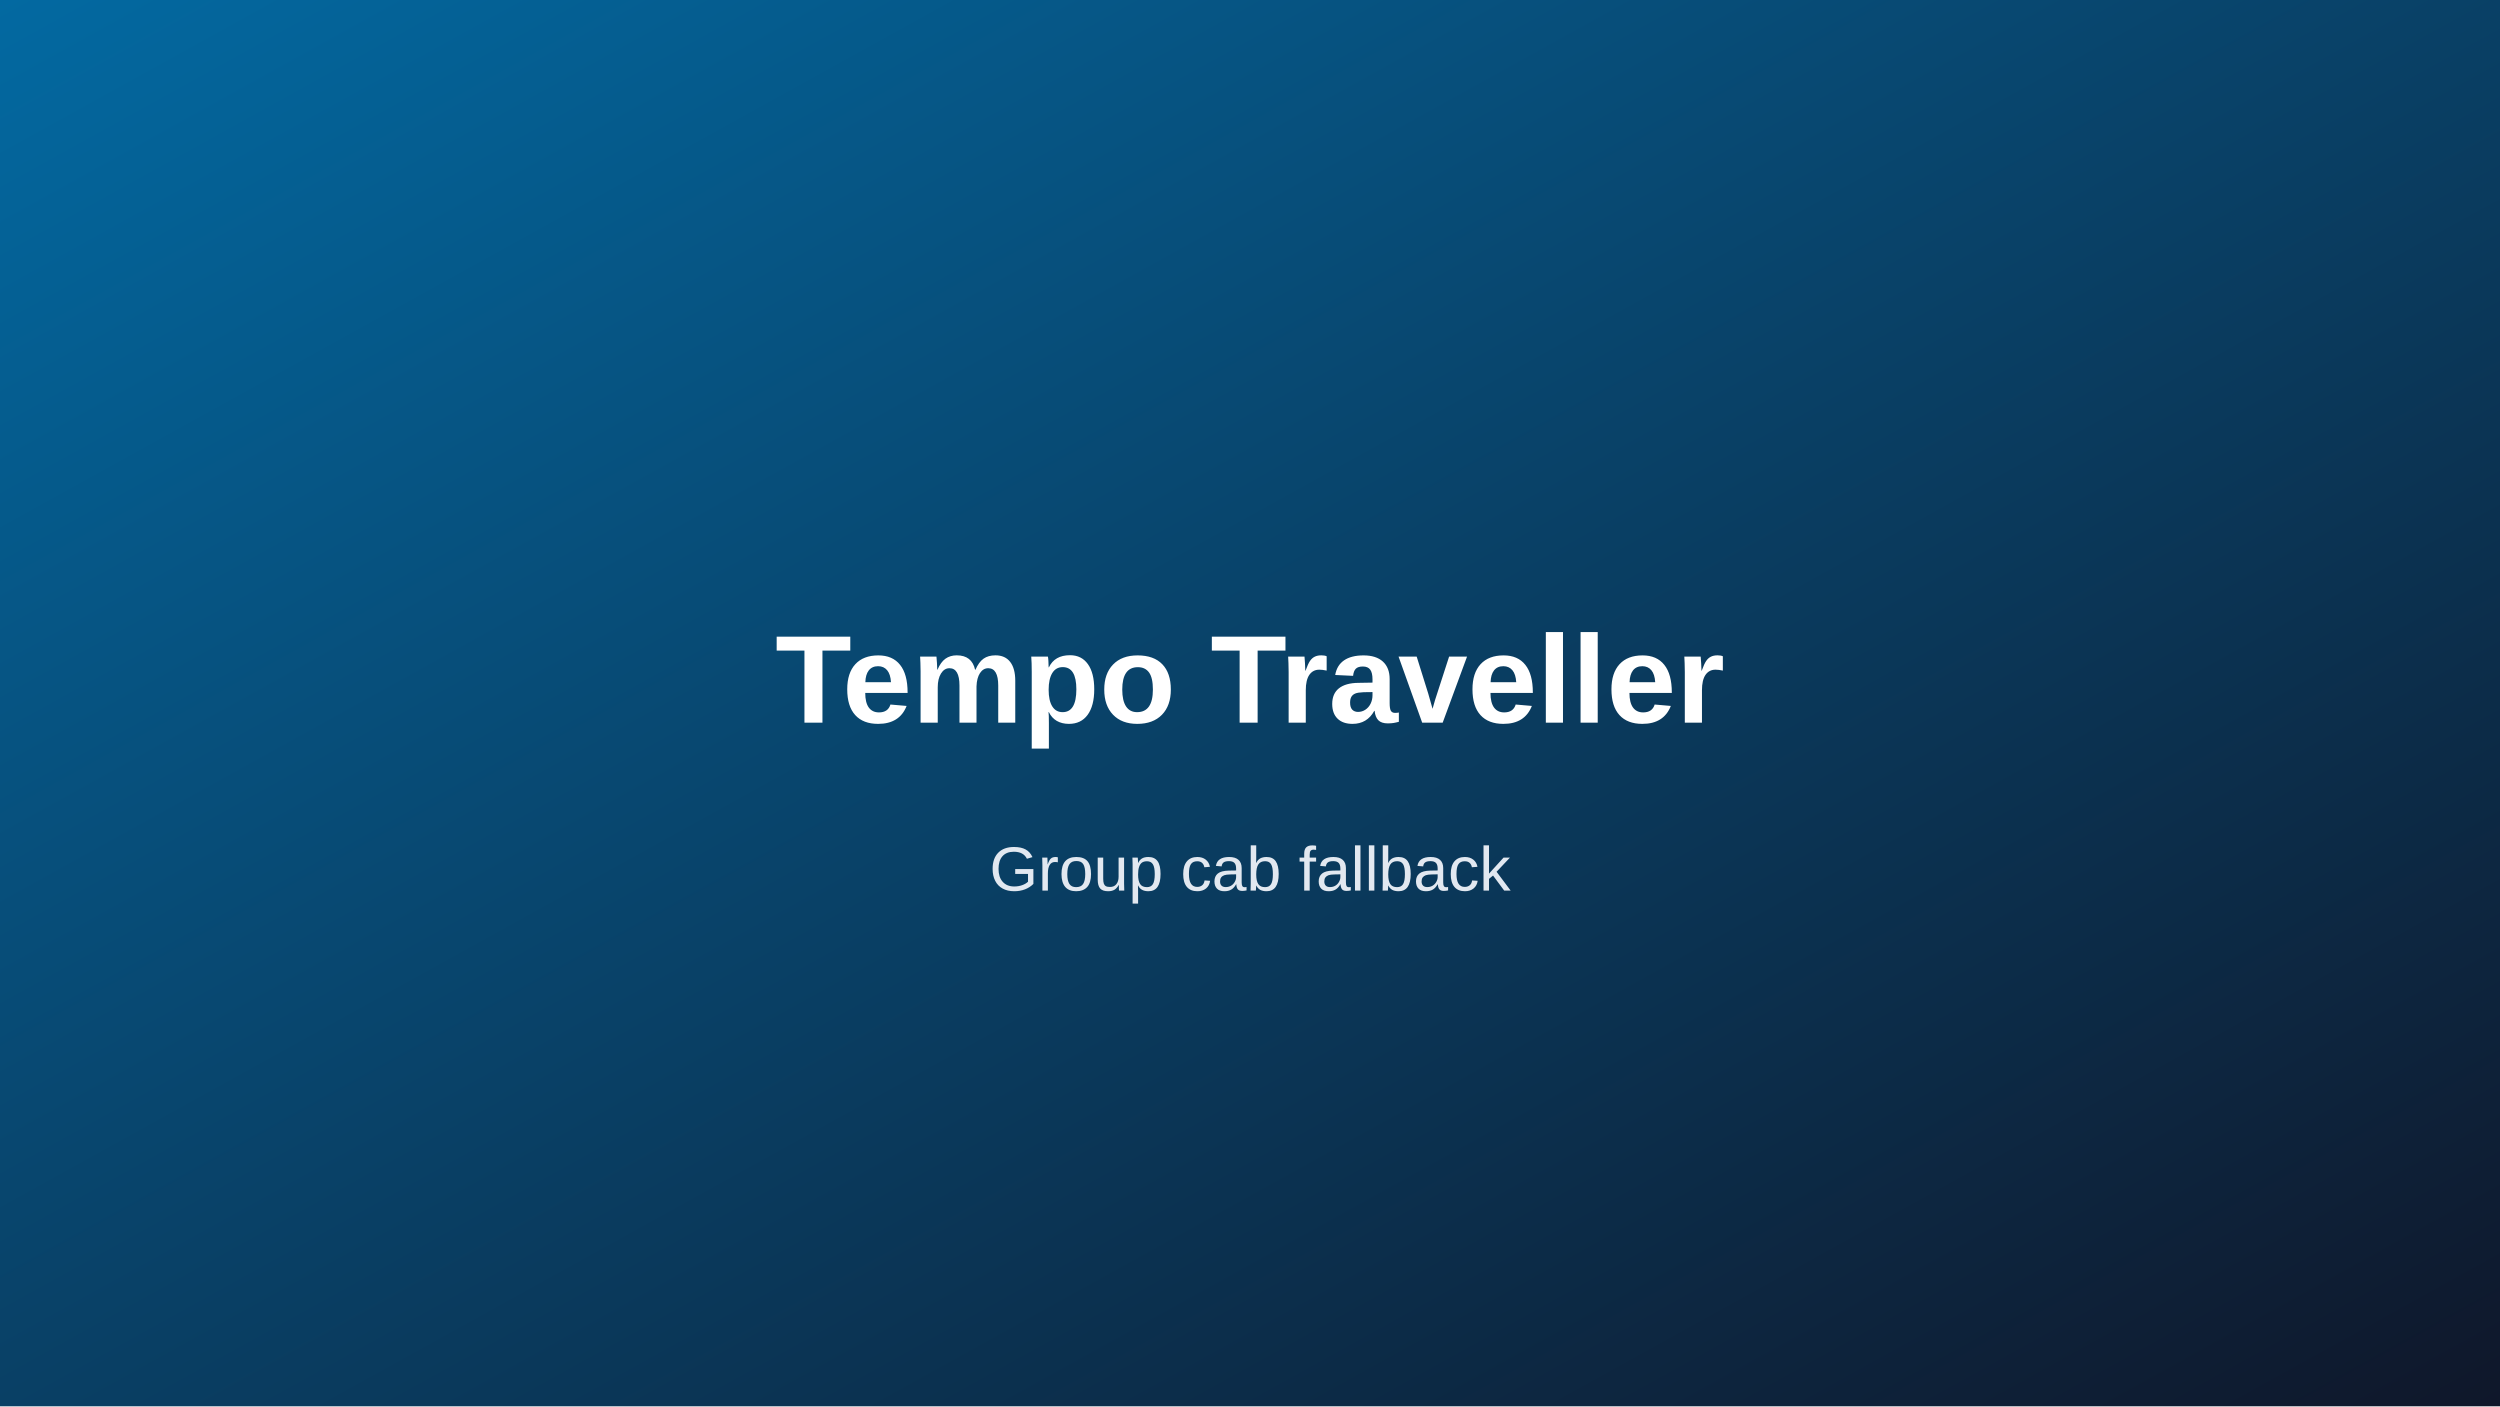
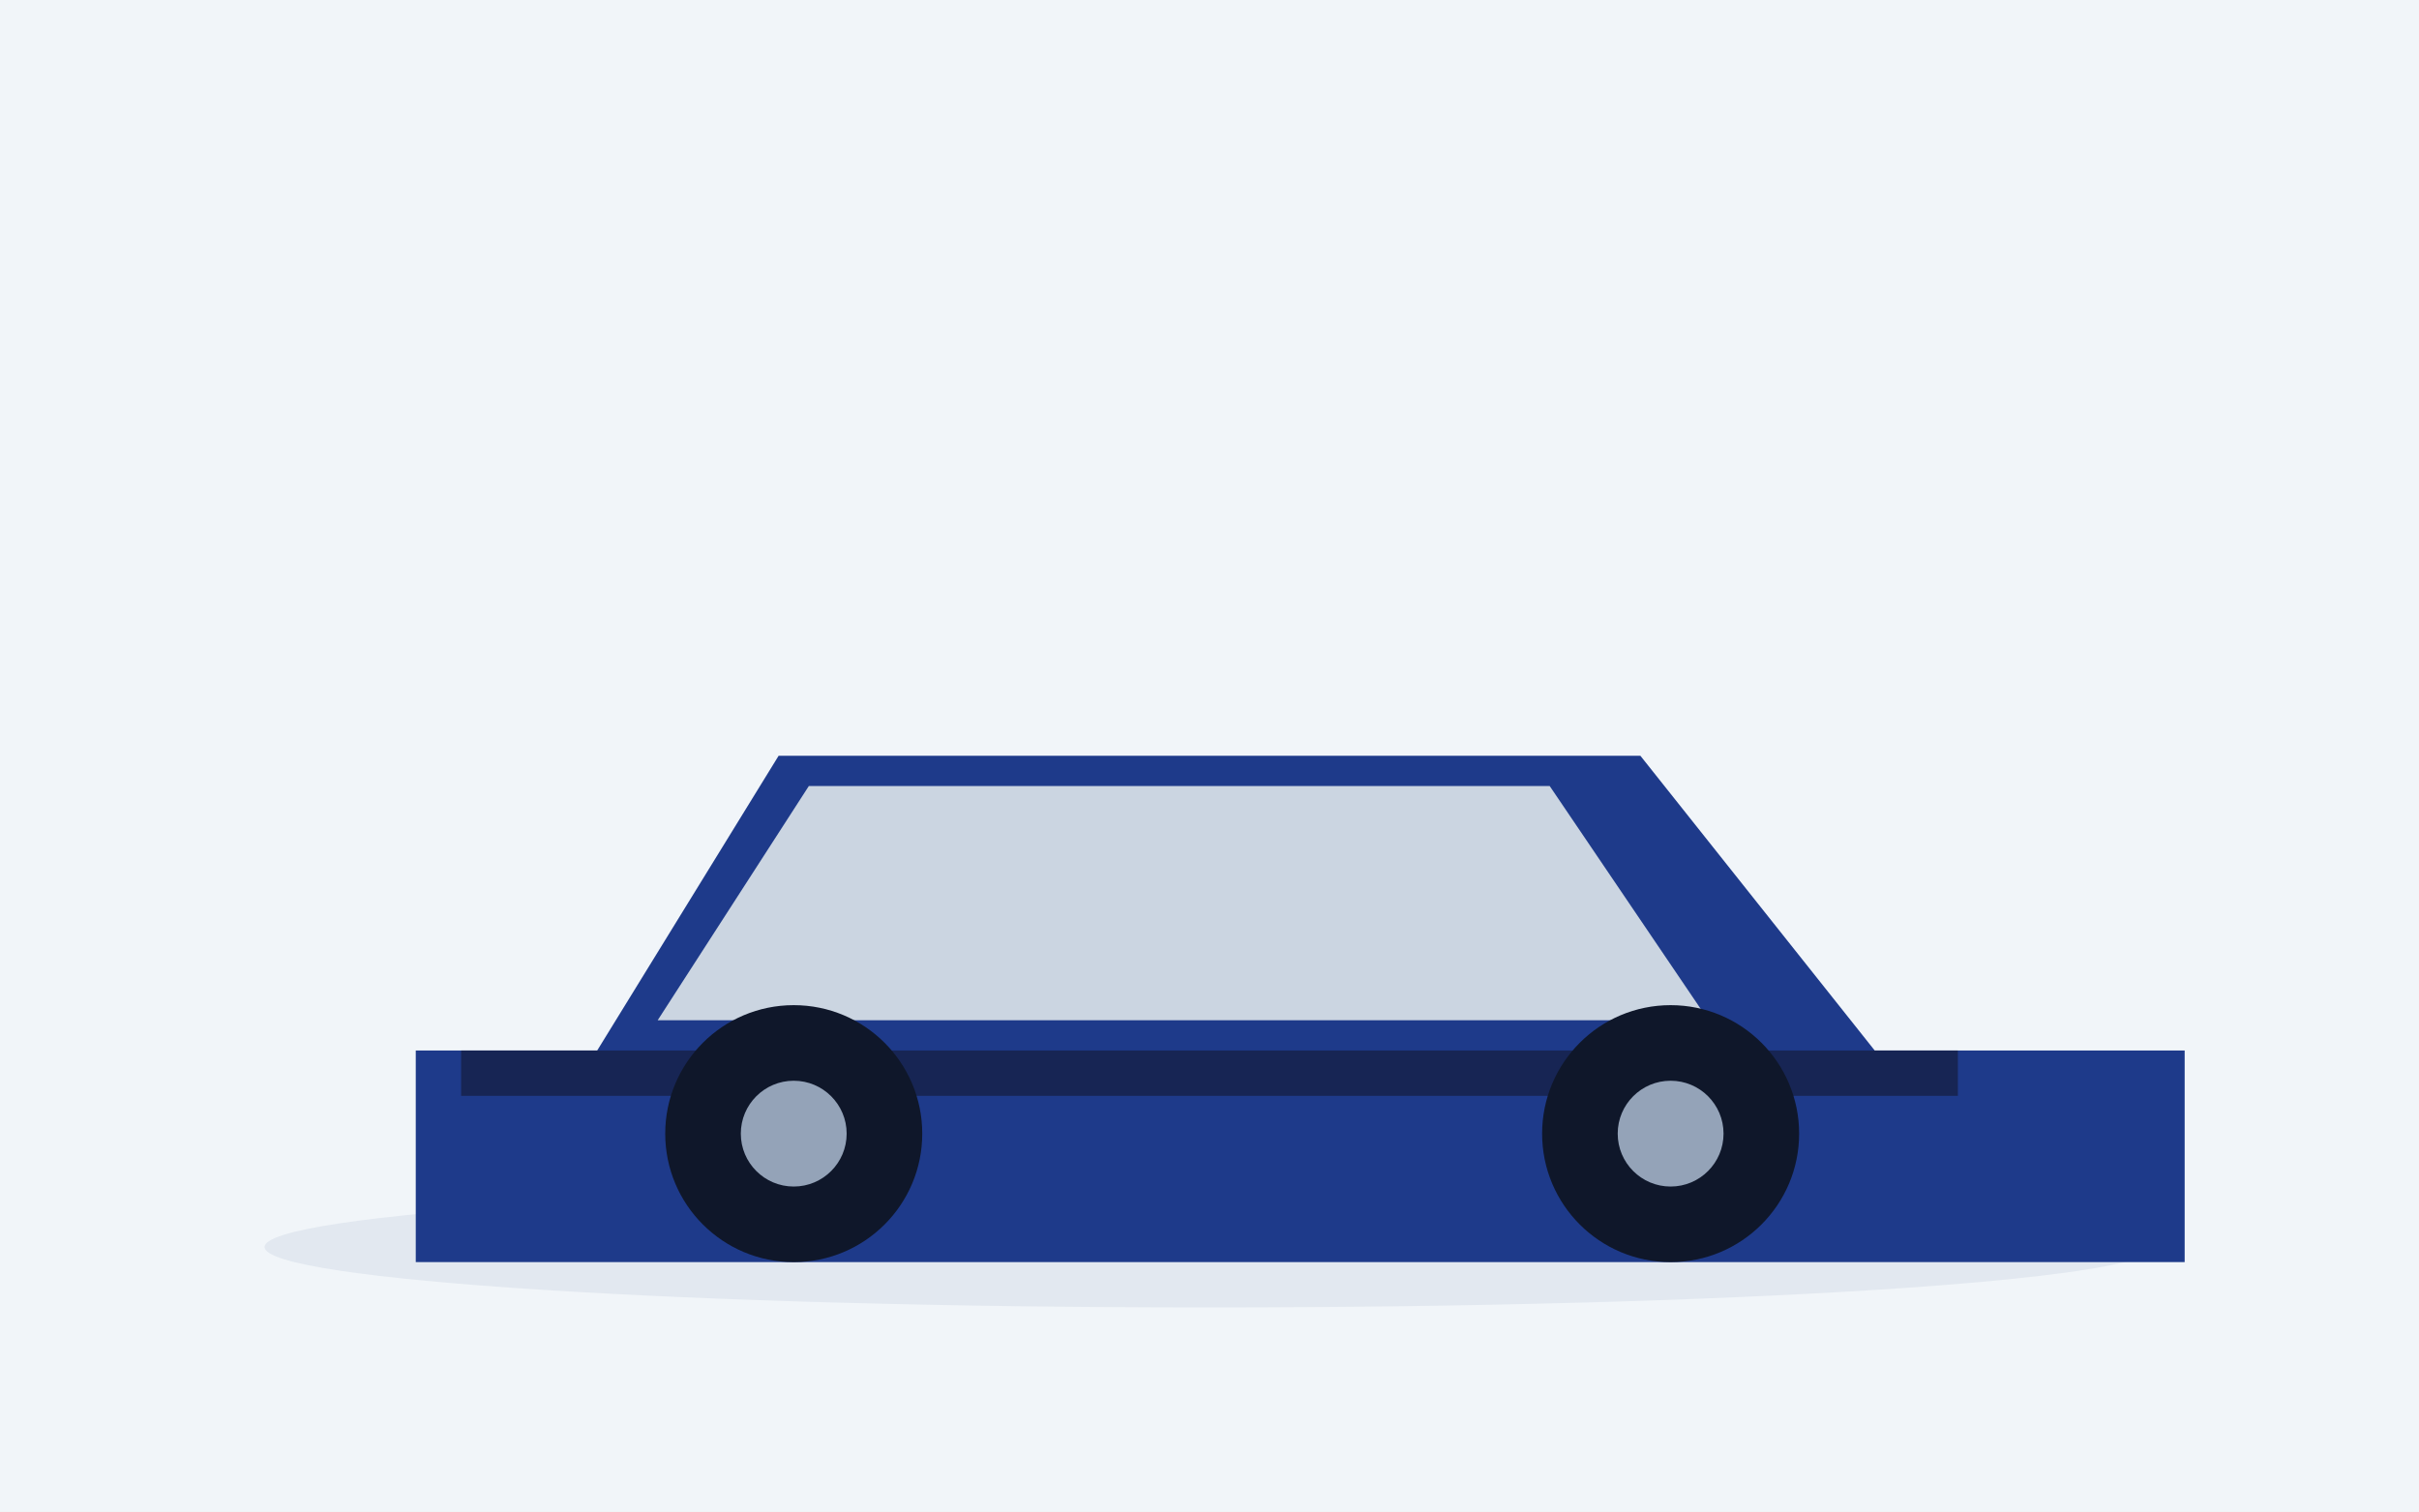
- <svg xmlns="http://www.w3.org/2000/svg" width="640" height="360" viewBox="0 0 640 360" role="img" aria-label="Cabzii Tempo Traveller">
-   <defs>
-     <linearGradient id="tempog" x1="0" y1="0" x2="1" y2="1">
-       <stop offset="0%" stop-color="#0369a1" />
-       <stop offset="100%" stop-color="#0f172a" />
-     </linearGradient>
-   </defs>
-   <rect width="640" height="360" fill="url(#tempog)" />
-   <text x="320" y="185" text-anchor="middle" font-family="Segoe UI,Arial,sans-serif" font-size="32" font-weight="700" fill="#fff">Tempo Traveller</text>
-   <text x="320" y="228" text-anchor="middle" font-family="Segoe UI,Arial,sans-serif" font-size="16" fill="#e2e8f0">Group cab fallback</text>
+ <svg xmlns="http://www.w3.org/2000/svg" width="640" height="400" viewBox="0 0 640 400" role="img" aria-label="Cabzii Tempo Traveller">
+   <rect width="640" height="400" fill="#f1f5f9" />
+   <ellipse cx="320" cy="330" rx="250" ry="16" fill="#e2e8f0" />
+   <path d="M110 278h48l48-78h228l62 78h82v56H110z" fill="#1e3a8a" />
+   <path d="M214 208h196l42 62H174z" fill="#cbd5e1" />
+   <rect x="122" y="278" width="396" height="12" fill="#172554" />
+   <circle cx="210" cy="300" r="34" fill="#0f172a" />
+   <circle cx="210" cy="300" r="14" fill="#94a3b8" />
+   <circle cx="442" cy="300" r="34" fill="#0f172a" />
+   <circle cx="442" cy="300" r="14" fill="#94a3b8" />
</svg>
